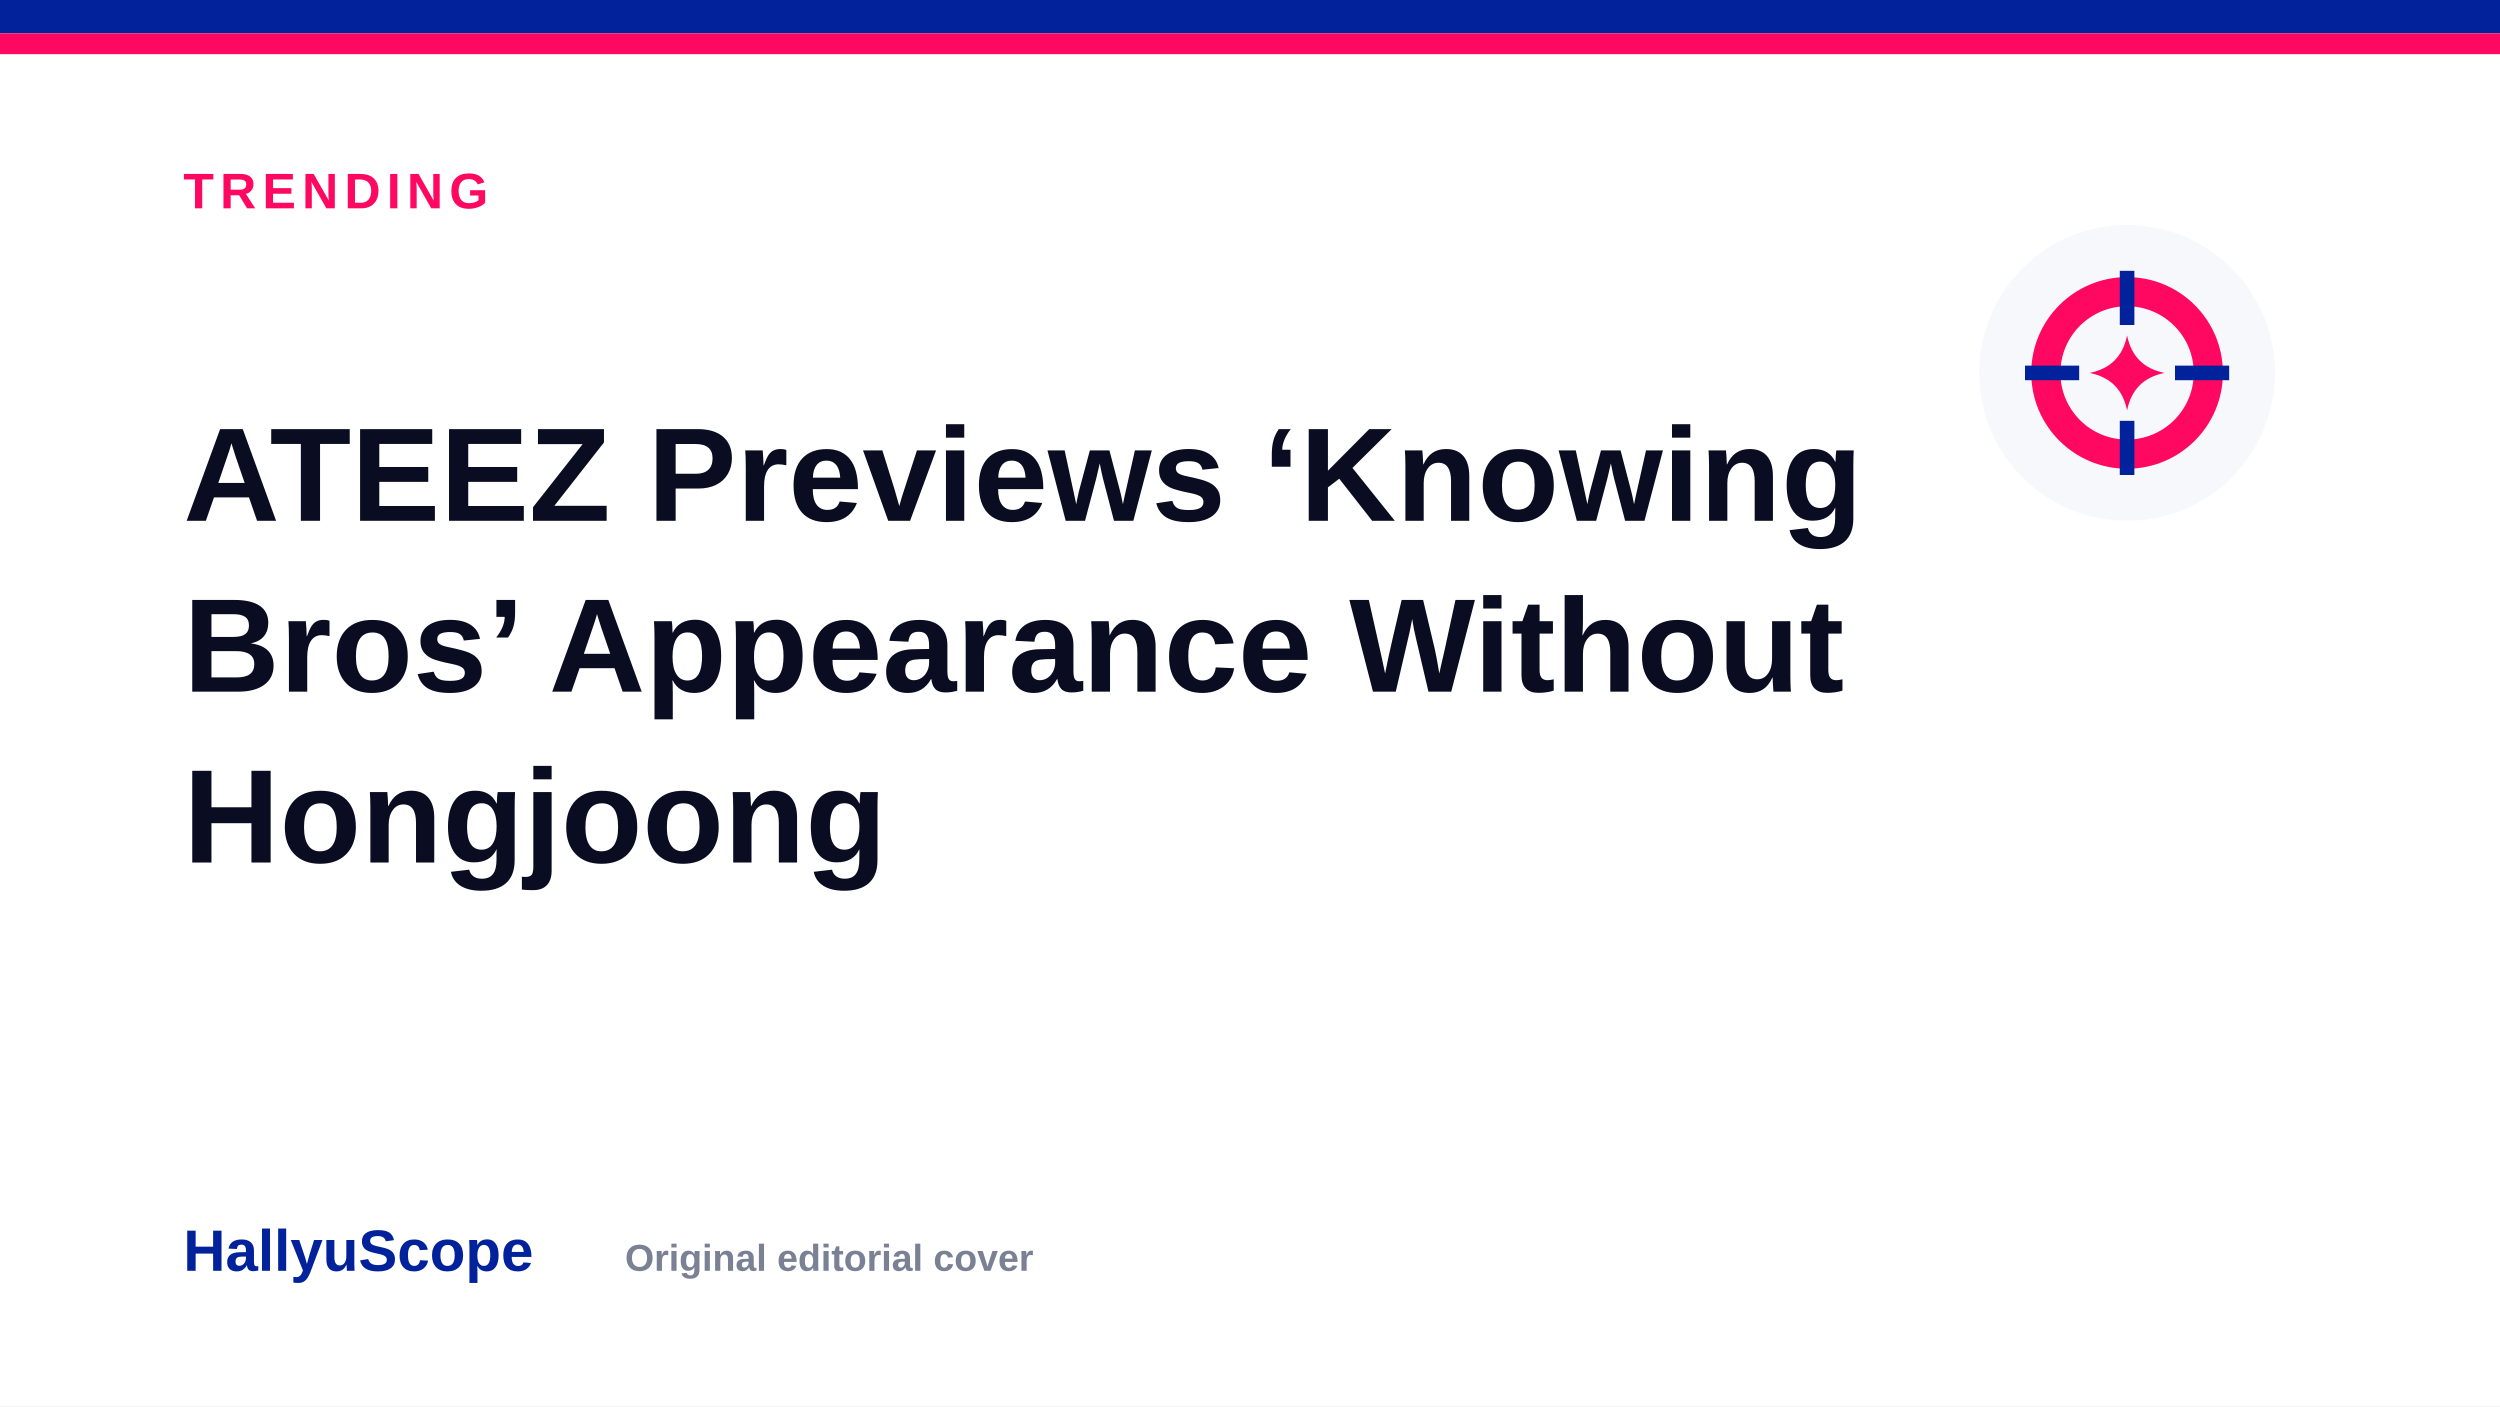
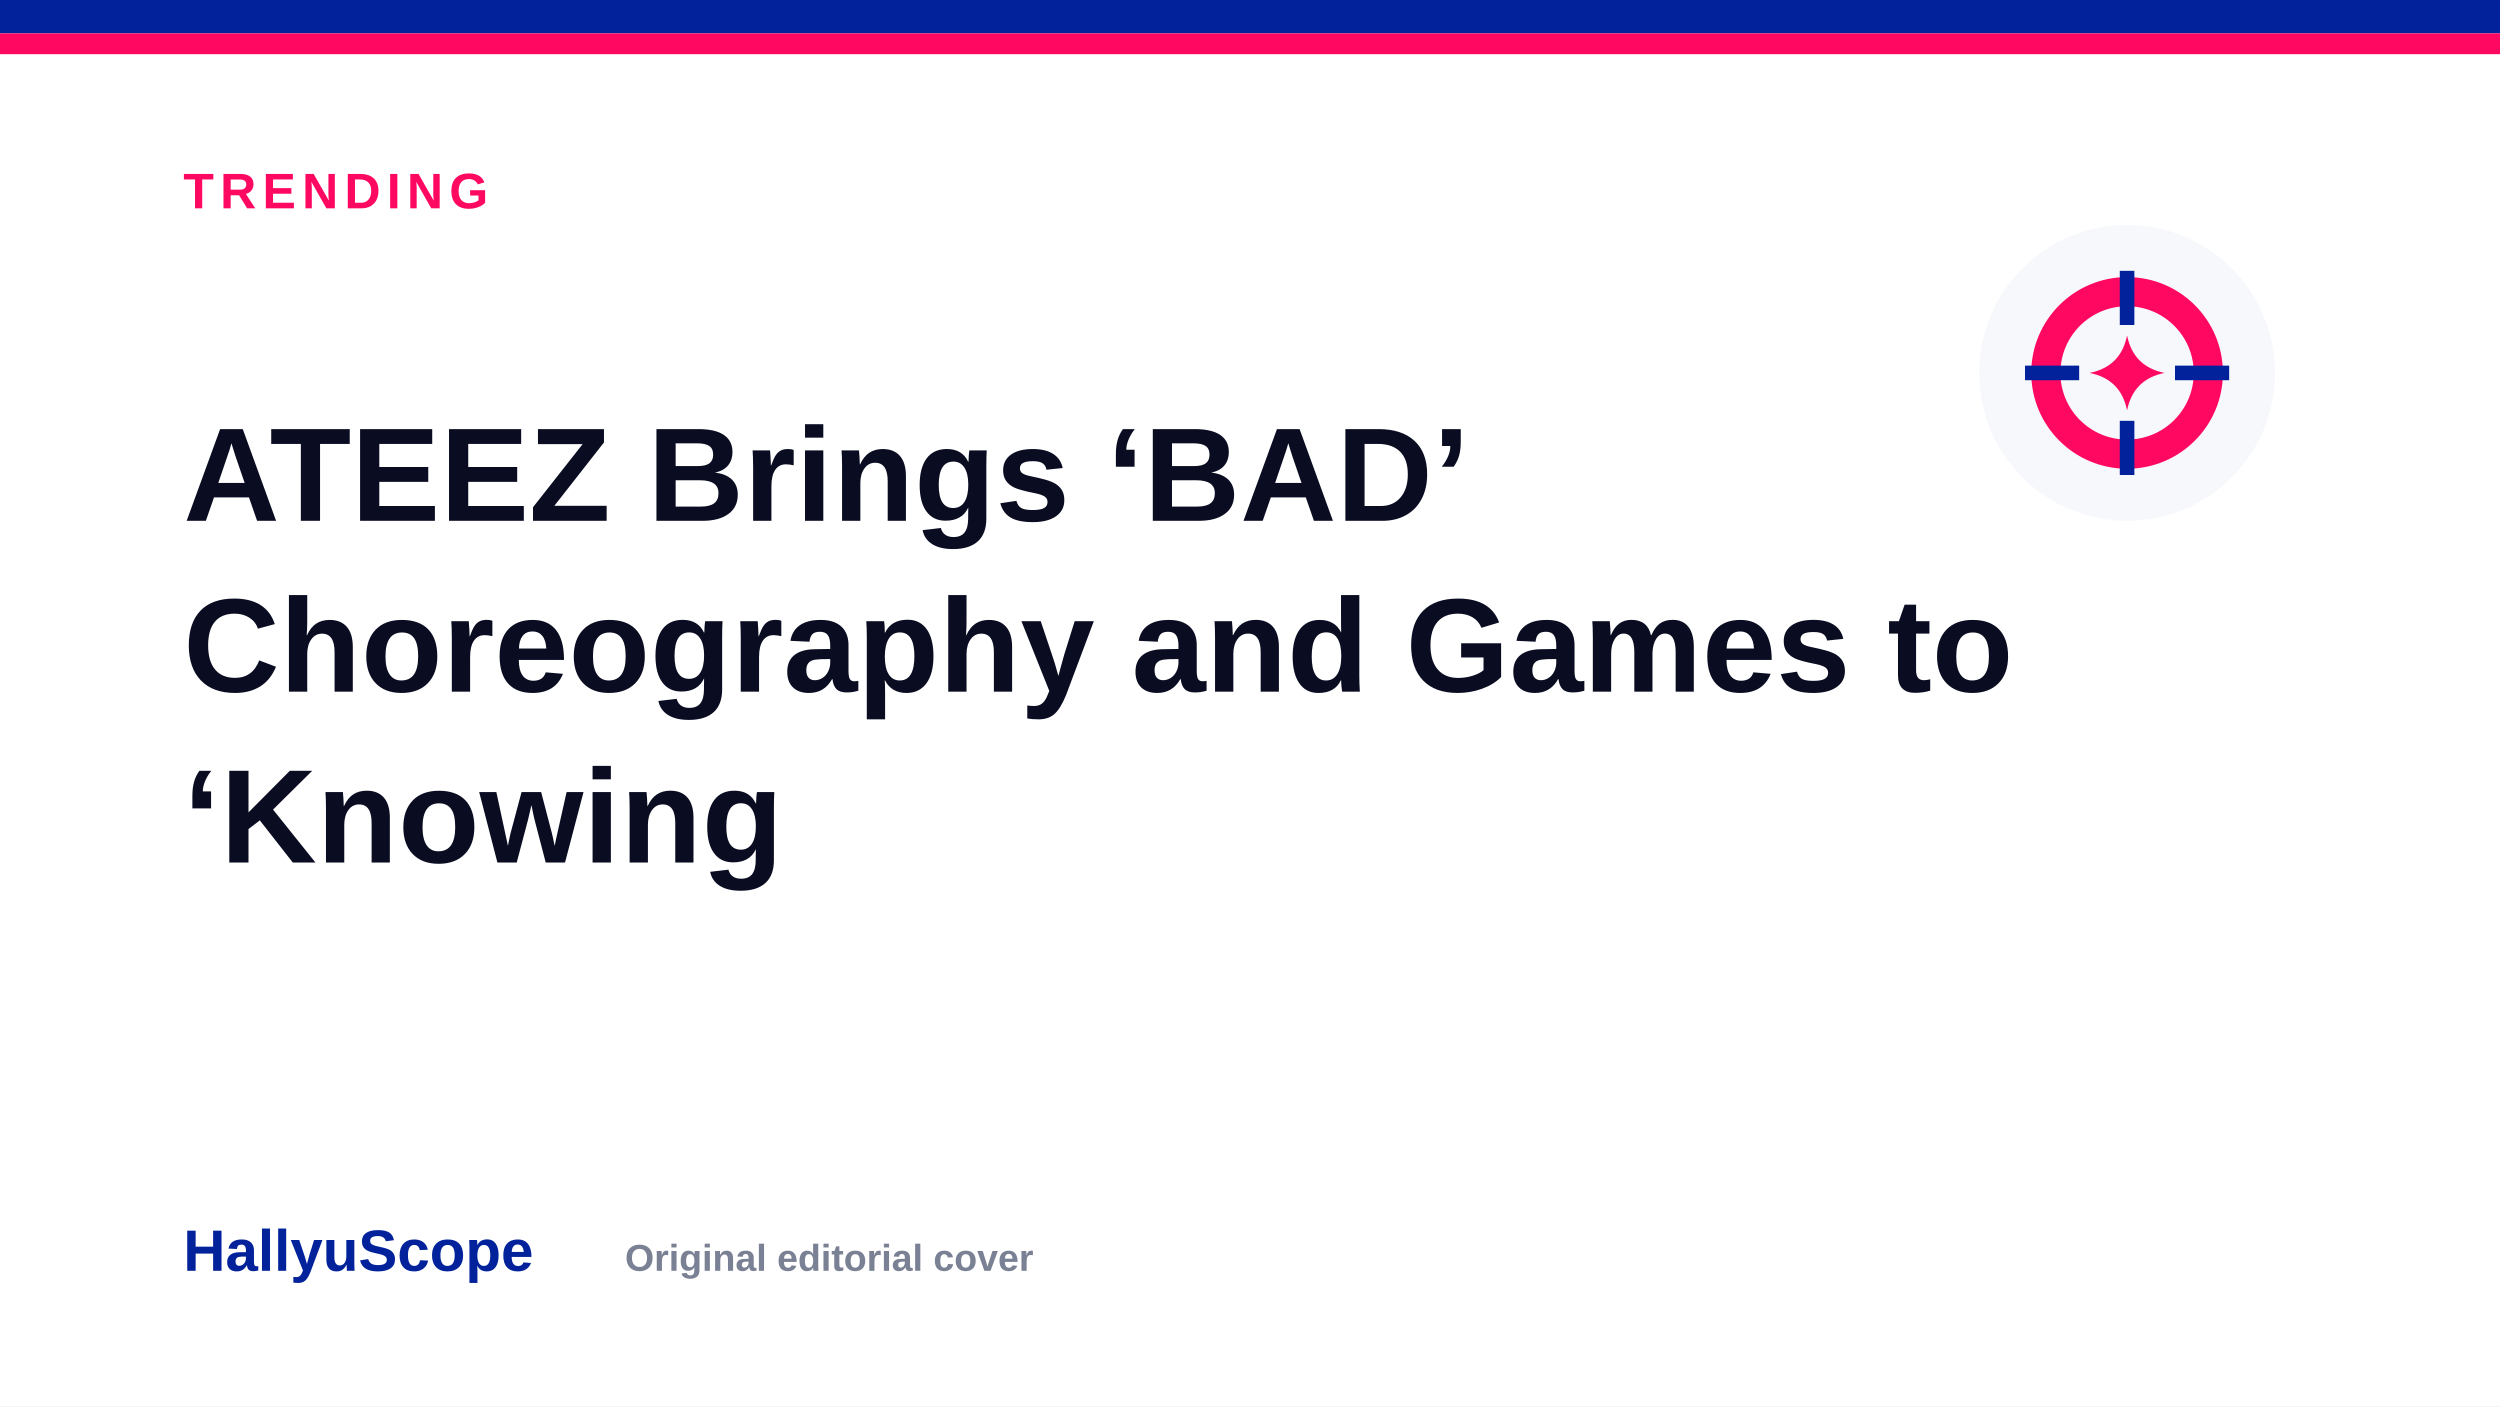
<svg xmlns="http://www.w3.org/2000/svg" width="1200" height="675" viewBox="0 0 1200 675">
  <rect width="1200" height="675" fill="#ffffff" />
  <rect x="0" y="0" width="1200" height="16" fill="#01229a" />
  <rect x="0" y="16" width="1200" height="10" fill="#fe0862" />
  <text x="88" y="100" font-family="Arial, Helvetica, sans-serif" font-size="24" font-weight="800" letter-spacing="3" fill="#fe0862">TRENDING</text>
-   <text x="88" y="250" font-family="Arial, Helvetica, sans-serif" font-size="64" font-weight="800" fill="#0a0d22">ATEEZ Previews ‘Knowing</text>
-   <text x="88" y="332" font-family="Arial, Helvetica, sans-serif" font-size="64" font-weight="800" fill="#0a0d22">Bros’ Appearance Without</text>
-   <text x="88" y="414" font-family="Arial, Helvetica, sans-serif" font-size="64" font-weight="800" fill="#0a0d22">Hongjoong</text>
+   <text x="88" y="250" font-family="Arial, Helvetica, sans-serif" font-size="64" font-weight="800" fill="#0a0d22">ATEEZ Brings ‘BAD’</text>
+   <text x="88" y="332" font-family="Arial, Helvetica, sans-serif" font-size="64" font-weight="800" fill="#0a0d22">Choreography and Games to</text>
+   <text x="88" y="414" font-family="Arial, Helvetica, sans-serif" font-size="64" font-weight="800" fill="#0a0d22">‘Knowing</text>
  <g transform="translate(950 108)">
    <rect x="0" y="0" width="142" height="142" rx="71" fill="#f7f8fc" />
    <circle cx="71" cy="71" r="39" fill="none" stroke="#fe0862" stroke-width="14" />
    <path d="M71 22v26M71 94v26M22 71h26M94 71h26" stroke="#01229a" stroke-width="7" />
    <path d="M71 53q3 15 18 18-15 3-18 18-3-15-18-18 15-3 18-18Z" fill="#fe0862" />
  </g>
  <text x="88" y="610" font-family="Arial, Helvetica, sans-serif" font-size="28" font-weight="800" fill="#01229a">HallyuScope</text>
  <text x="300" y="610" font-family="Arial, Helvetica, sans-serif" font-size="18" font-weight="600" fill="#7b8194">Original editorial cover</text>
</svg>
